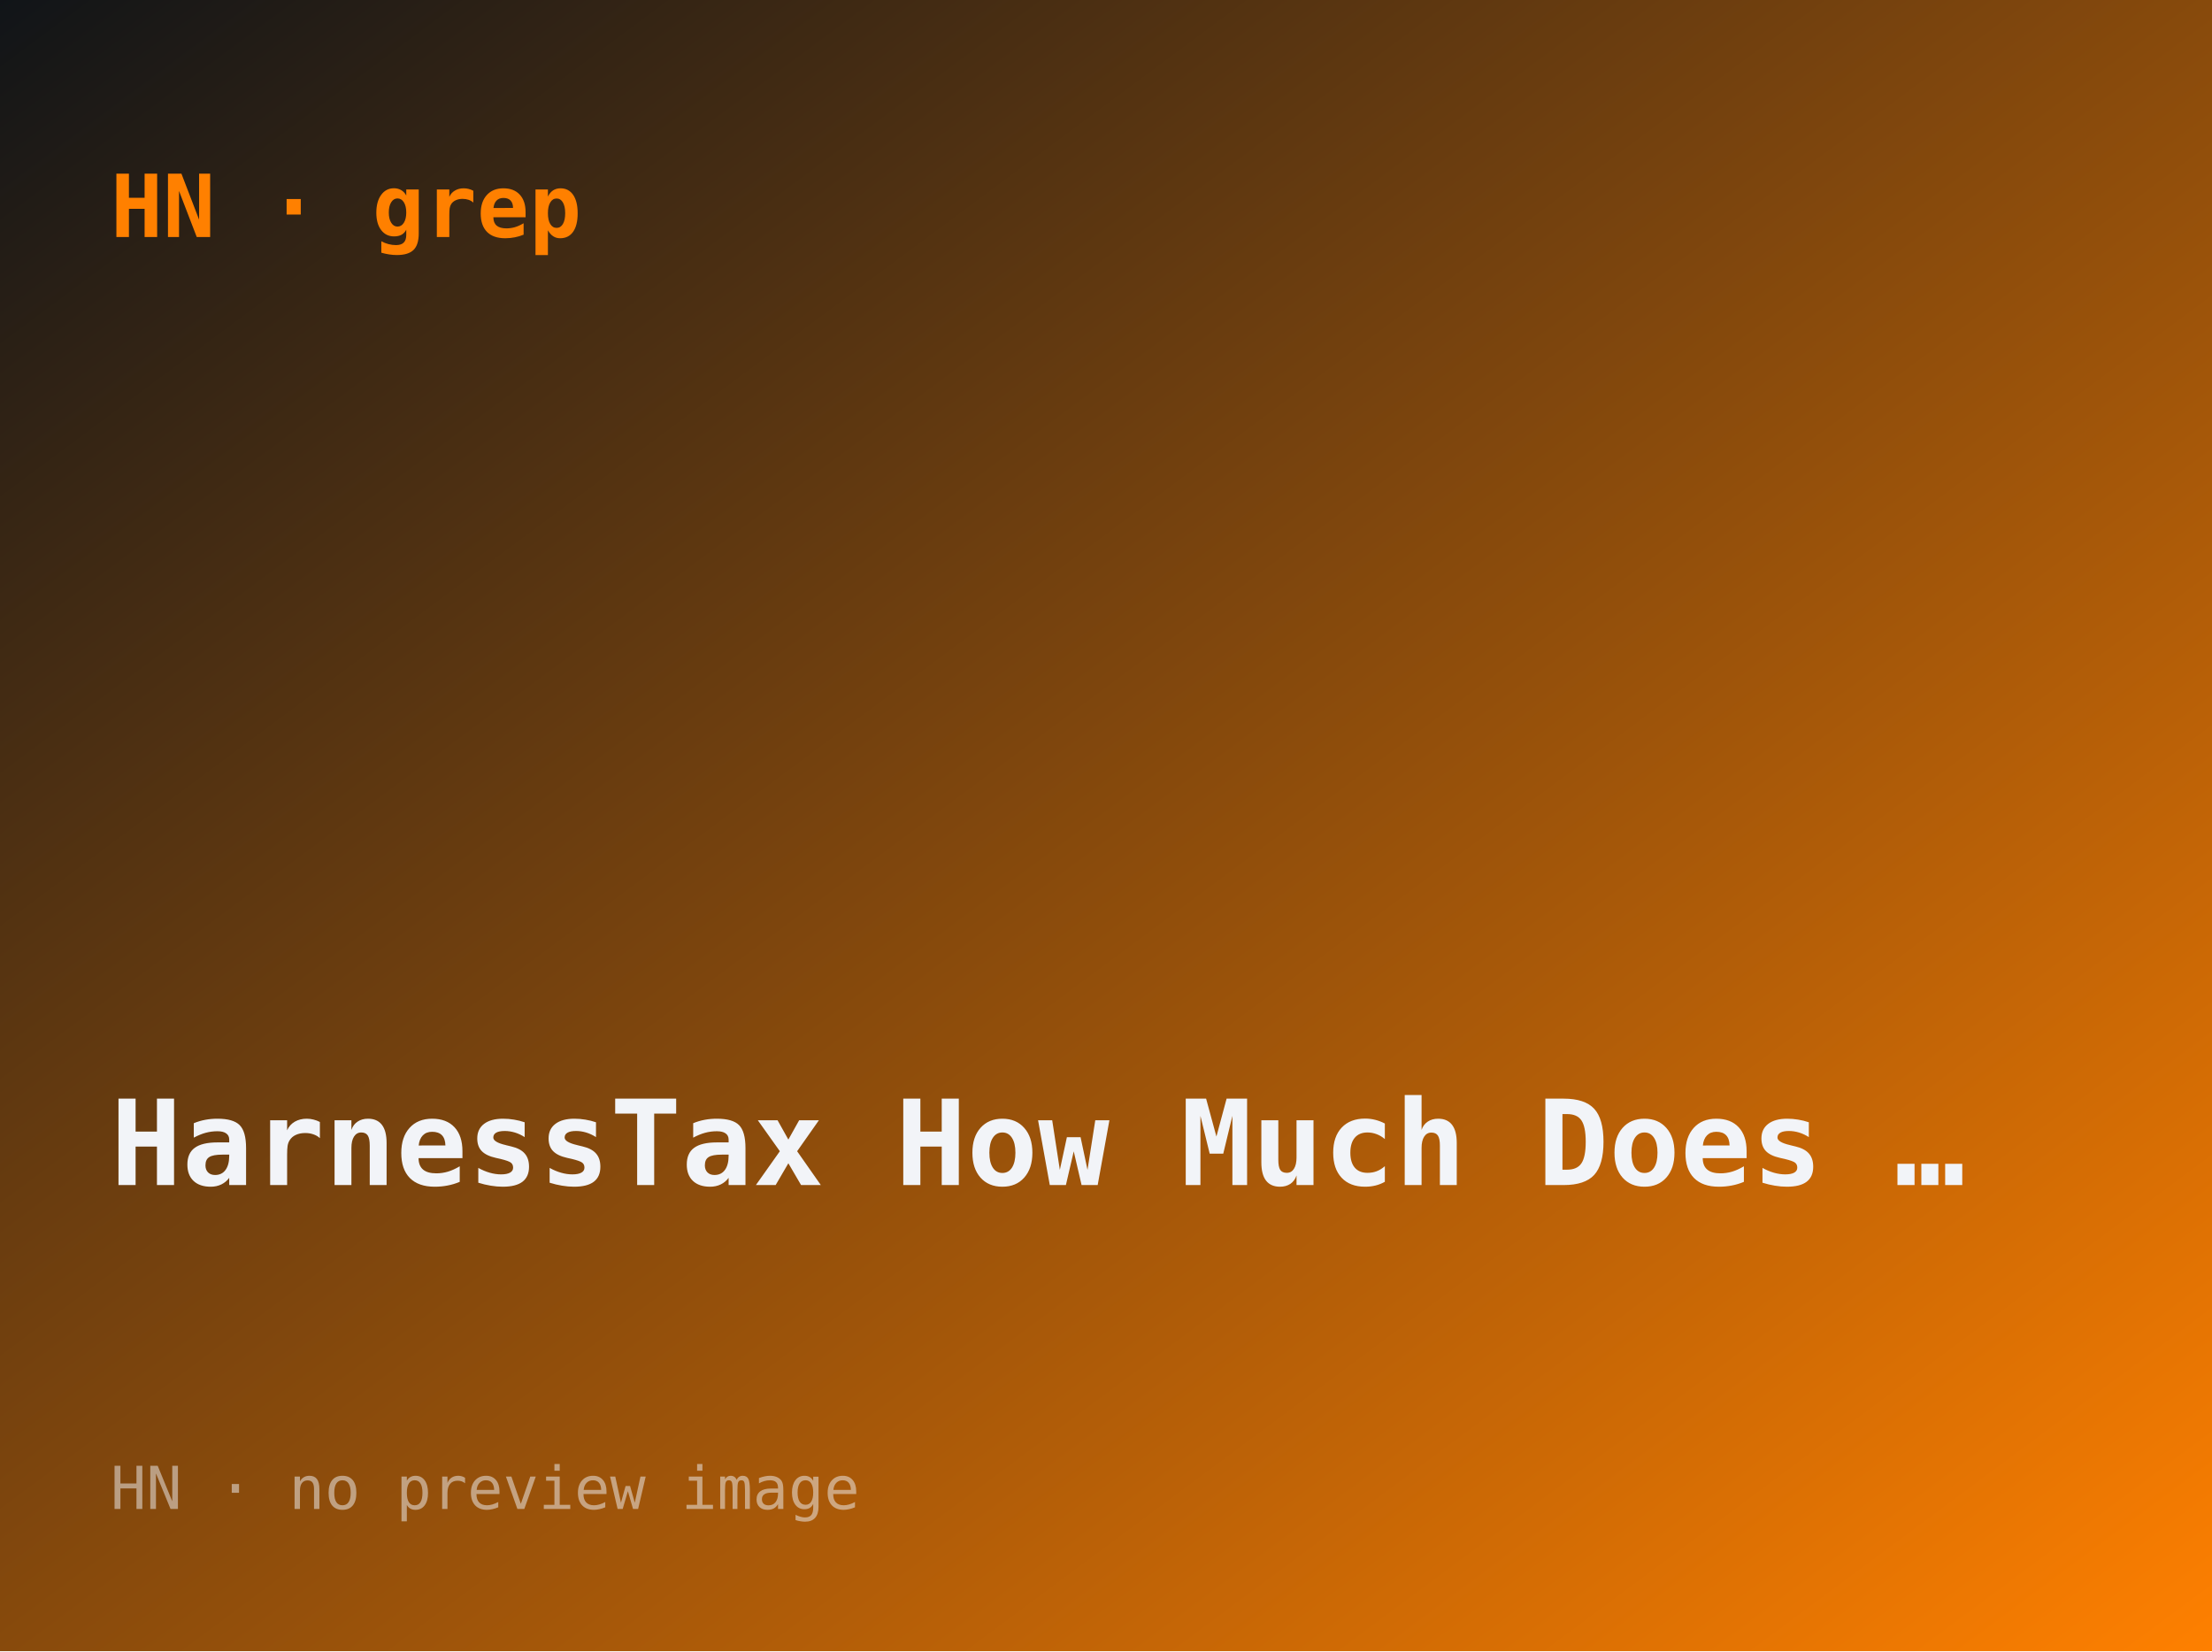
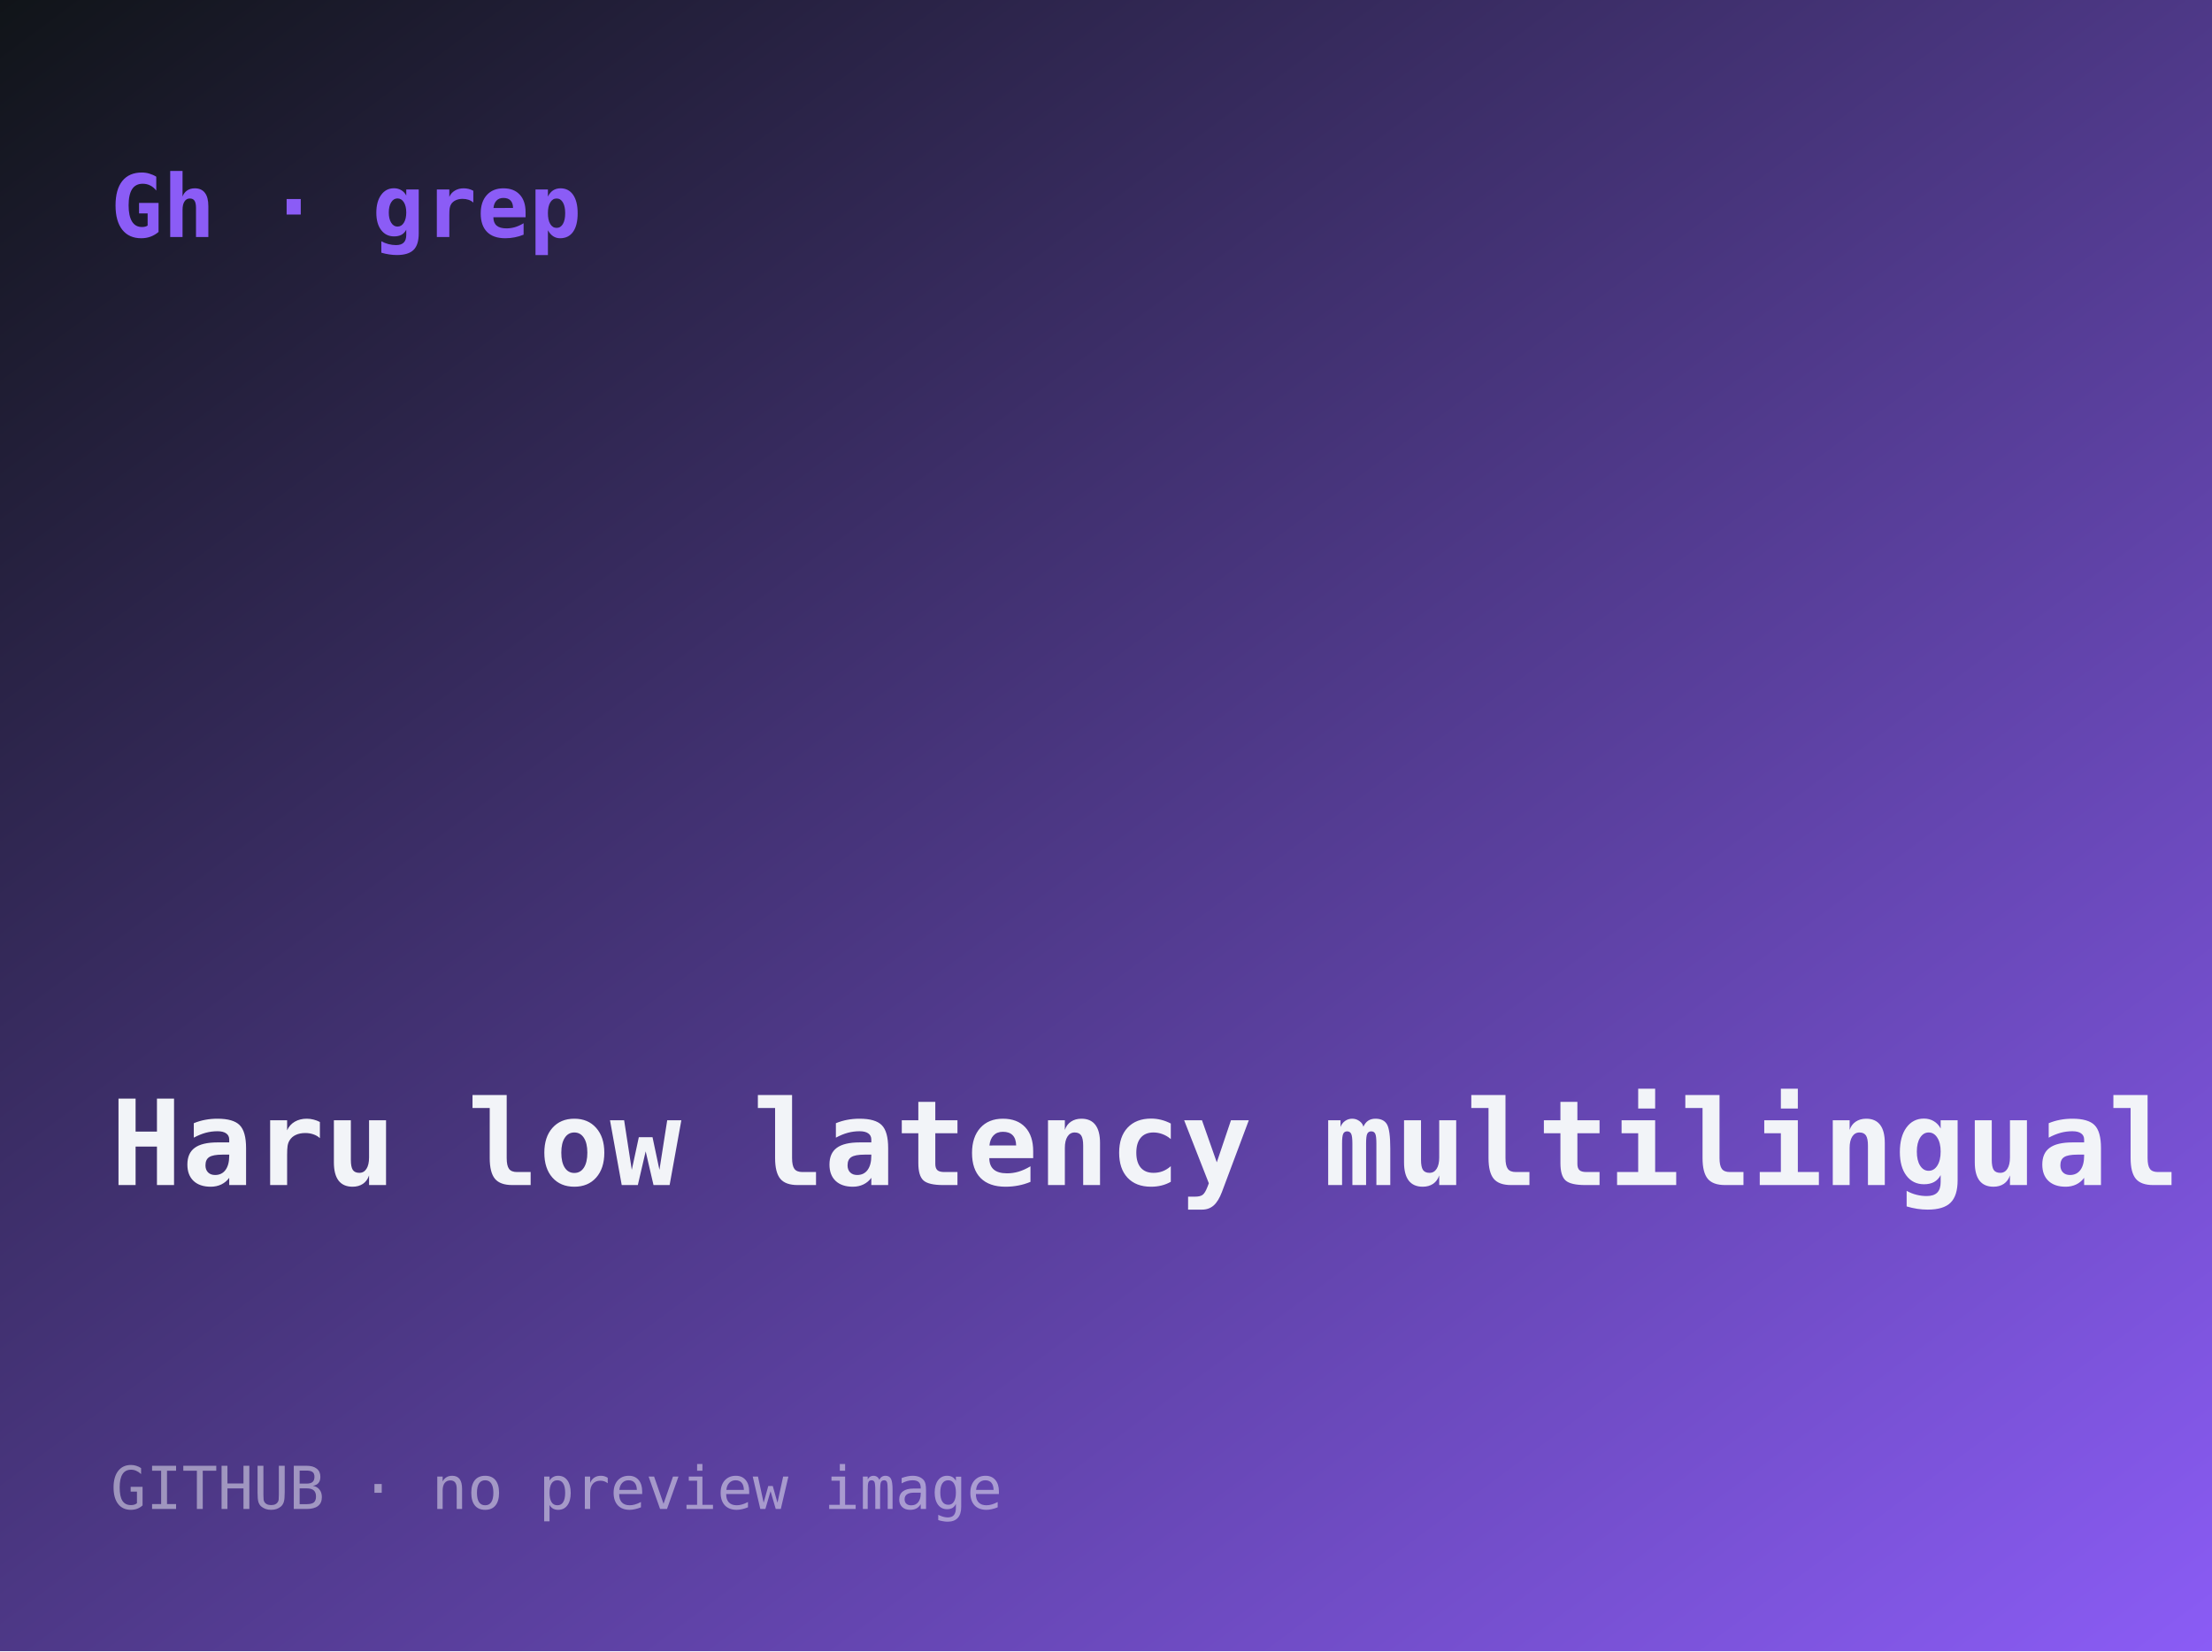
- <svg xmlns="http://www.w3.org/2000/svg" width="560" height="418" viewBox="0 0 560 418" role="img" aria-label="HarnessTax: How Much Does the Harness Matter for Coding Agents?">
+ <svg xmlns="http://www.w3.org/2000/svg" width="560" height="418" viewBox="0 0 560 418" role="img" aria-label="Haru: low-latency, multilingual, full-duplex spoken dialogue model">
  <defs>
    <linearGradient id="g" x1="0" y1="0" x2="1" y2="1">
      <stop offset="0" stop-color="#101418" />
-       <stop offset="1" stop-color="#ff8000" />
+       <stop offset="1" stop-color="#8b5cf6" />
    </linearGradient>
  </defs>
  <rect width="560" height="418" fill="url(#g)" />
-   <text x="28" y="60" font-family="ui-monospace,monospace" font-size="22" fill="#ff8000" font-weight="700">HN · grep</text>
-   <text x="28" y="300" font-family="ui-monospace,monospace" font-size="30" fill="#f2f4f8" font-weight="600">HarnessTax How Much Does …</text>
-   <text x="28" y="382" font-family="ui-monospace,monospace" font-size="15" fill="rgba(242,244,248,.5)">HN · no preview image</text>
+   <text x="28" y="60" font-family="ui-monospace,monospace" font-size="22" fill="#8b5cf6" font-weight="700">Gh · grep</text>
+   <text x="28" y="300" font-family="ui-monospace,monospace" font-size="30" fill="#f2f4f8" font-weight="600">Haru low latency multilingual …</text>
+   <text x="28" y="382" font-family="ui-monospace,monospace" font-size="15" fill="rgba(242,244,248,.5)">GITHUB · no preview image</text>
</svg>
